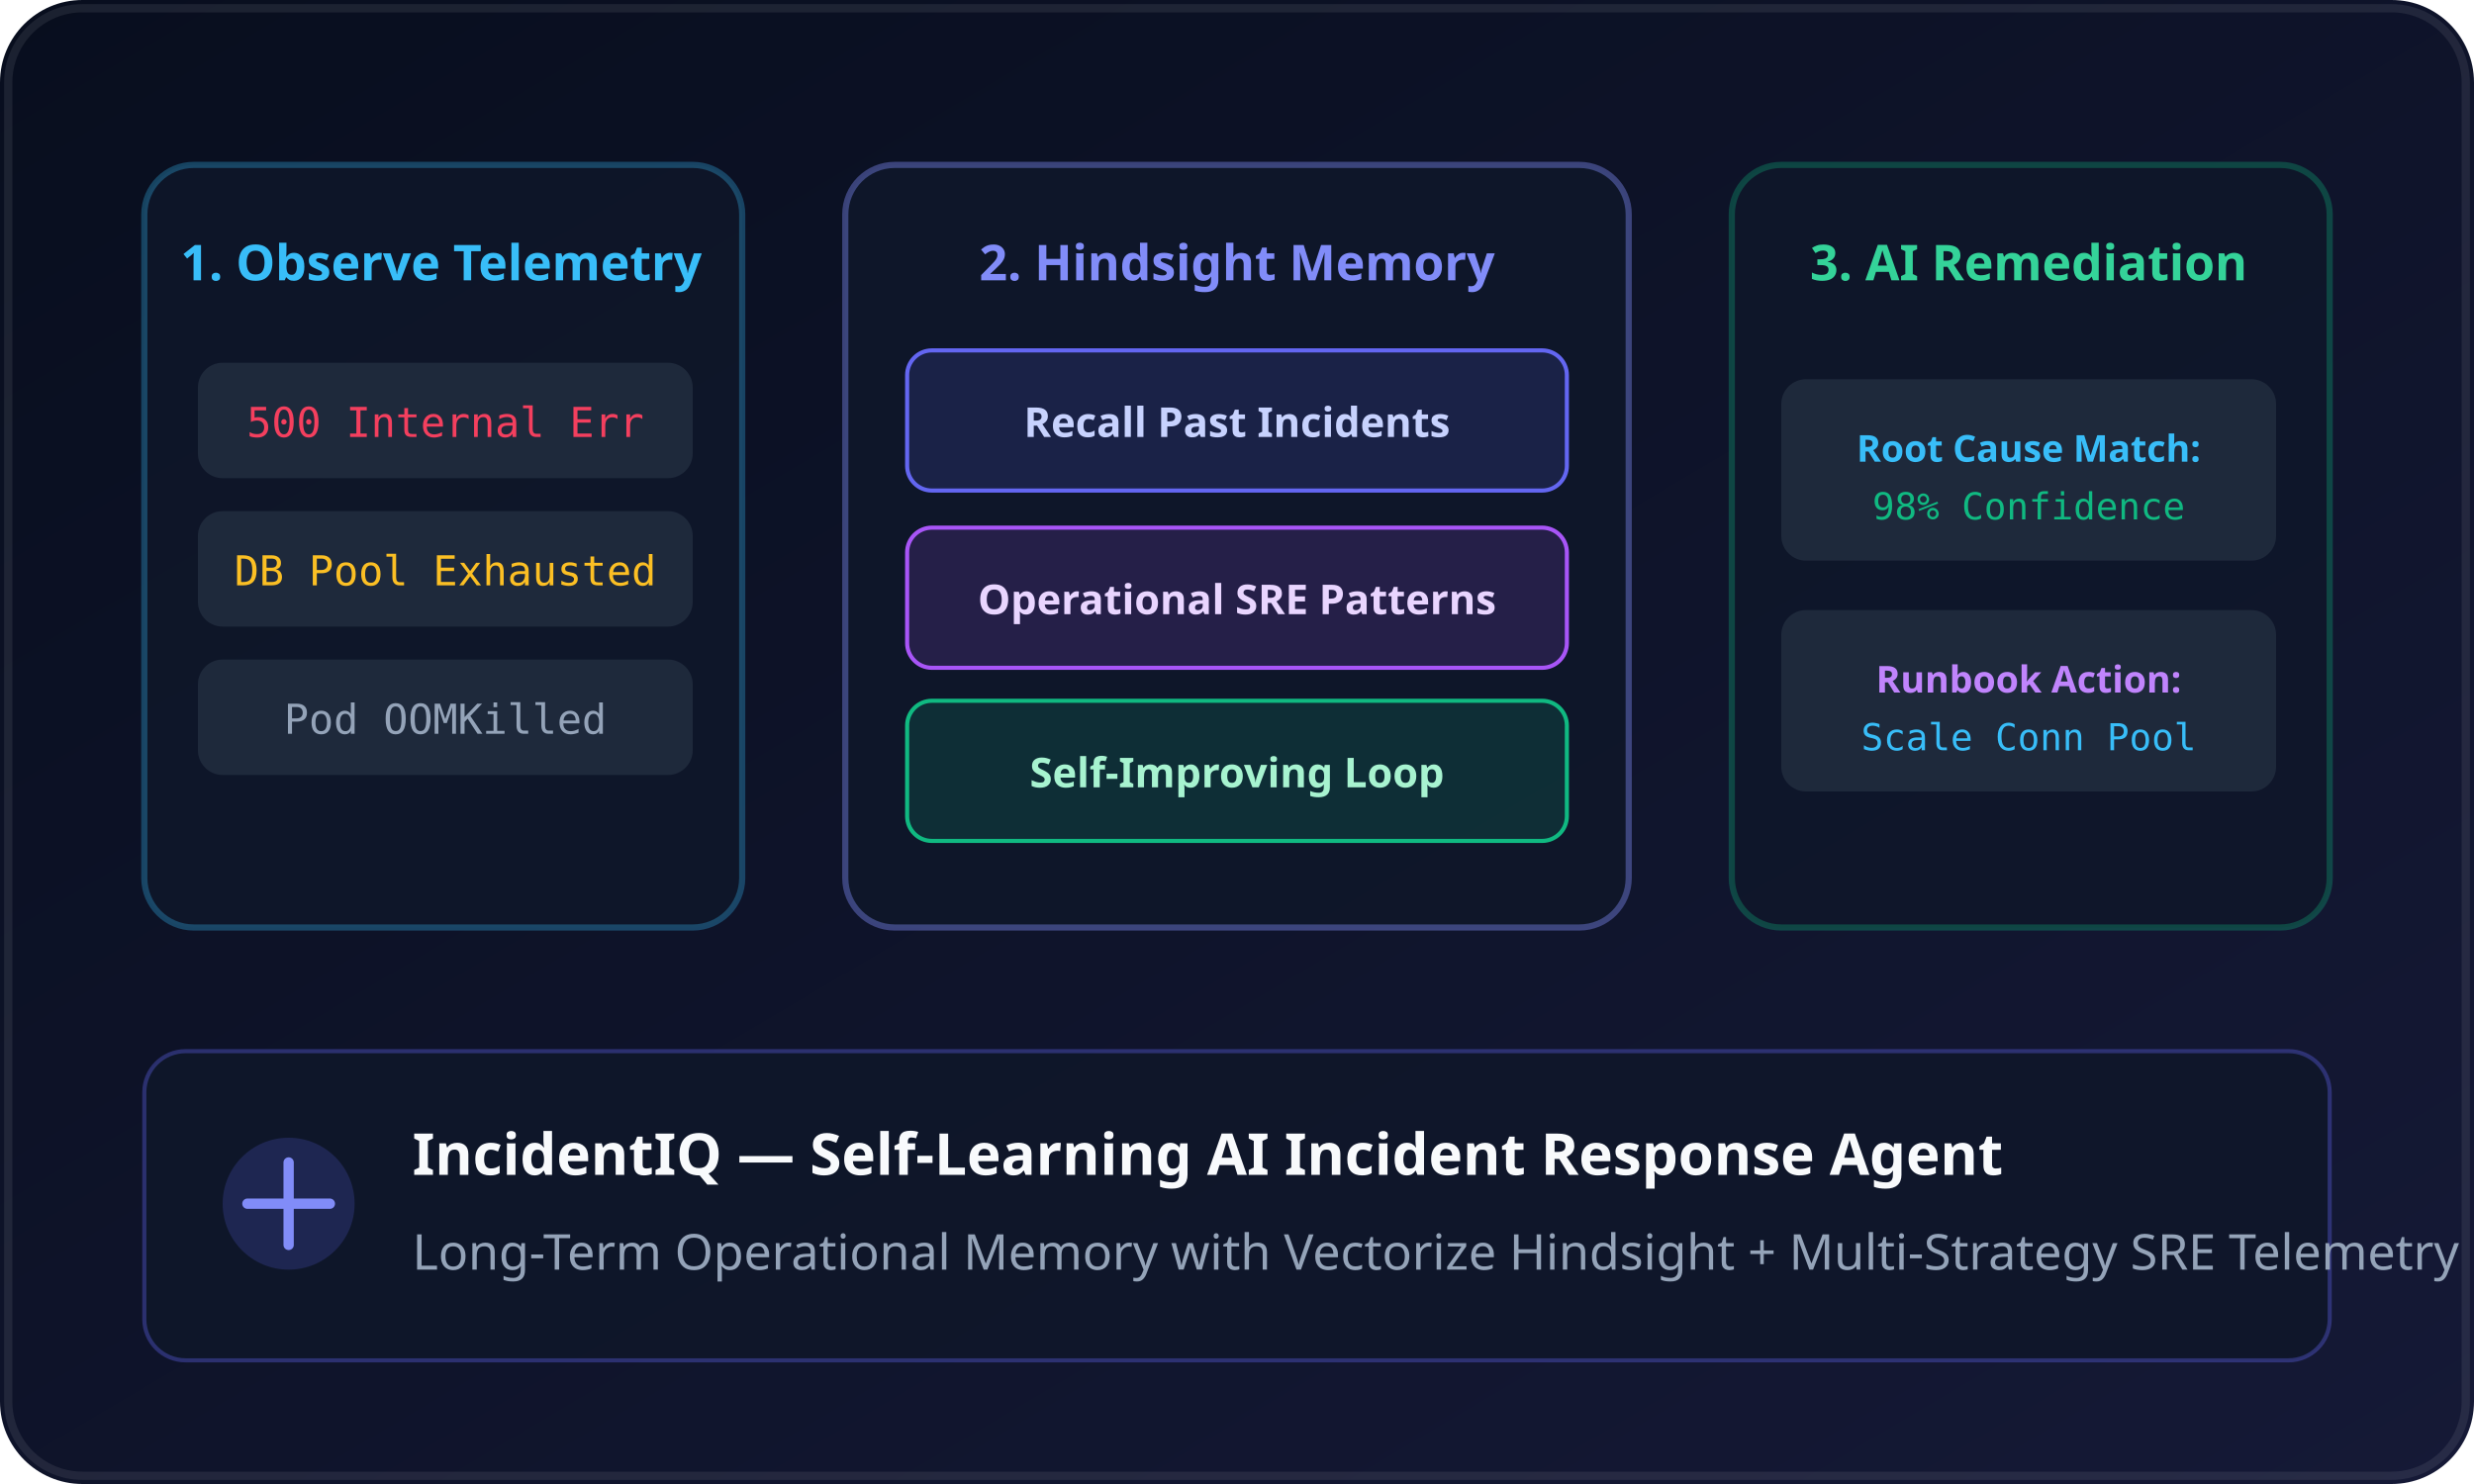
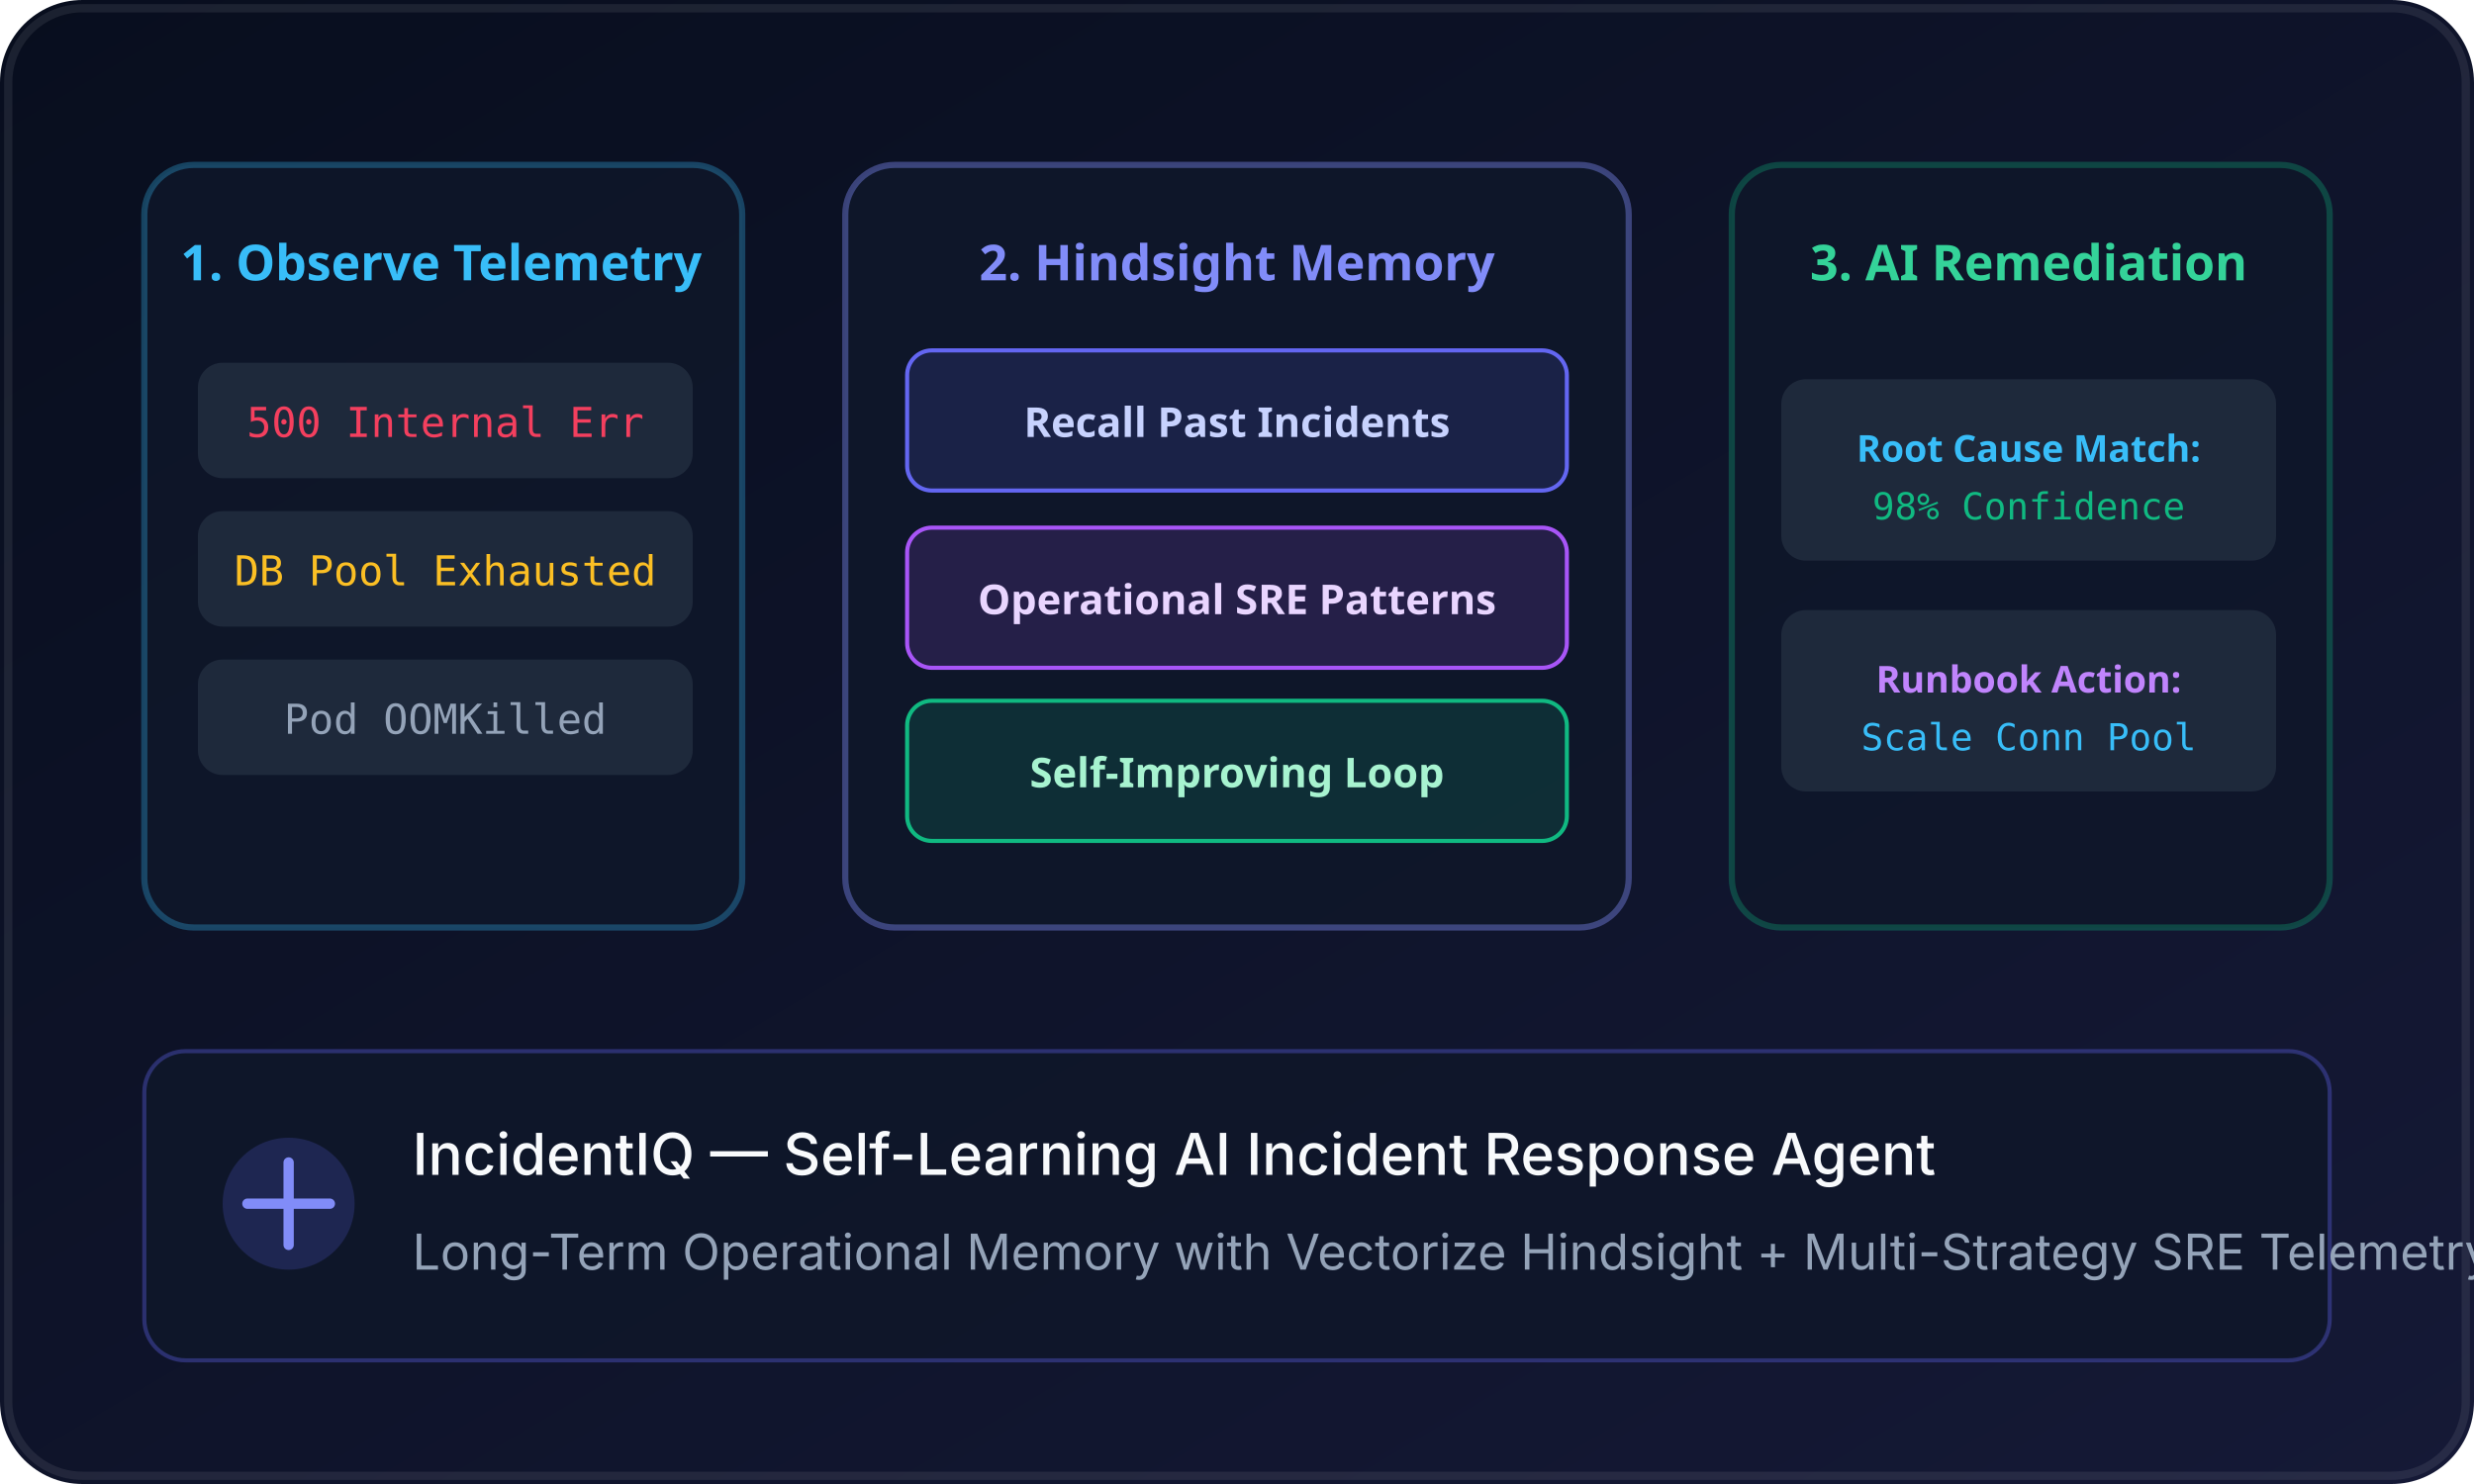
<svg xmlns="http://www.w3.org/2000/svg" viewBox="0 0 600 360" fill="none">
  <defs>
    <linearGradient id="iqBg" x1="0%" y1="0%" x2="100%" y2="100%">
      <stop offset="0%" stop-color="#080e1e" />
      <stop offset="100%" stop-color="#151936" />
    </linearGradient>
    <linearGradient id="iqGrad" x1="0%" y1="0%" x2="100%" y2="100%">
      <stop offset="0%" stop-color="#38bdf8" />
      <stop offset="50%" stop-color="#818cf8" />
      <stop offset="100%" stop-color="#c084fc" />
    </linearGradient>
  </defs>
  <rect width="600" height="360" rx="20" fill="url(#iqBg)" />
  <rect x="2" y="2" width="596" height="356" rx="18" stroke="rgba(255,255,255,0.08)" stroke-width="2" />
  <rect x="35" y="40" width="145" height="185" rx="12" fill="rgba(15, 23, 42, 0.85)" stroke="rgba(56, 189, 248, 0.3)" stroke-width="1.5" />
  <text x="107" y="68" font-family="system-ui, sans-serif" font-size="12" font-weight="700" fill="#38bdf8" text-anchor="middle">1. Observe Telemetry</text>
  <rect x="48" y="88" width="120" height="28" rx="6" fill="#1e293b" />
  <text x="108" y="106" font-family="monospace" font-size="10" fill="#f43f5e" text-anchor="middle">500 Internal Err</text>
  <rect x="48" y="124" width="120" height="28" rx="6" fill="#1e293b" />
  <text x="108" y="142" font-family="monospace" font-size="10" fill="#fbbf24" text-anchor="middle">DB Pool Exhausted</text>
  <rect x="48" y="160" width="120" height="28" rx="6" fill="#1e293b" />
  <text x="108" y="178" font-family="monospace" font-size="10" fill="#94a3b8" text-anchor="middle">Pod OOMKilled</text>
  <rect x="205" y="40" width="190" height="185" rx="12" fill="rgba(15, 23, 42, 0.9)" stroke="rgba(129, 140, 248, 0.4)" stroke-width="1.5" />
  <text x="300" y="68" font-family="system-ui, sans-serif" font-size="12" font-weight="700" fill="#818cf8" text-anchor="middle">2. Hindsight Memory</text>
  <rect x="220" y="85" width="160" height="34" rx="6" fill="rgba(99, 102, 241, 0.15)" stroke="#6366f1" stroke-width="1" />
  <text x="300" y="106" font-family="system-ui, sans-serif" font-size="10" font-weight="600" fill="#c7d2fe" text-anchor="middle">Recall Past Incidents</text>
  <rect x="220" y="128" width="160" height="34" rx="6" fill="rgba(168, 85, 247, 0.15)" stroke="#a855f7" stroke-width="1" />
  <text x="300" y="149" font-family="system-ui, sans-serif" font-size="10" font-weight="600" fill="#e9d5ff" text-anchor="middle">Operational SRE Patterns</text>
  <rect x="220" y="170" width="160" height="34" rx="6" fill="rgba(16, 185, 129, 0.15)" stroke="#10b981" stroke-width="1" />
  <text x="300" y="191" font-family="system-ui, sans-serif" font-size="10" font-weight="600" fill="#a7f3d0" text-anchor="middle">Self-Improving Loop</text>
  <rect x="420" y="40" width="145" height="185" rx="12" fill="rgba(15, 23, 42, 0.85)" stroke="rgba(16, 185, 129, 0.3)" stroke-width="1.5" />
  <text x="492" y="68" font-family="system-ui, sans-serif" font-size="12" font-weight="700" fill="#34d399" text-anchor="middle">3. AI Remediation</text>
  <rect x="432" y="92" width="120" height="44" rx="6" fill="#1e293b" />
  <text x="492" y="112" font-family="system-ui, sans-serif" font-size="9" font-weight="600" fill="#38bdf8" text-anchor="middle">Root Cause Match:</text>
  <text x="492" y="126" font-family="monospace" font-size="9" fill="#10b981" text-anchor="middle">98% Confidence</text>
  <rect x="432" y="148" width="120" height="44" rx="6" fill="#1e293b" />
  <text x="492" y="168" font-family="system-ui, sans-serif" font-size="9" font-weight="600" fill="#c084fc" text-anchor="middle">Runbook Action:</text>
  <text x="492" y="182" font-family="monospace" font-size="9" fill="#38bdf8" text-anchor="middle">Scale Conn Pool</text>
  <rect x="35" y="255" width="530" height="75" rx="10" fill="rgba(15, 23, 42, 0.9)" stroke="rgba(99, 102, 241, 0.35)" stroke-width="1" />
  <circle cx="70" cy="292" r="16" fill="rgba(99, 102, 241, 0.2)" />
  <path d="M70 282 L70 302 M60 292 L80 292" stroke="#818cf8" stroke-width="2.5" stroke-linecap="round" />
-   <text x="100" y="285" font-family="system-ui, sans-serif" font-size="14" font-weight="700" fill="#f8fafc">IncidentIQ — Self-Learning AI Incident Response Agent</text>
-   <text x="100" y="308" font-family="system-ui, sans-serif" font-size="12" font-weight="400" fill="#94a3b8">Long-Term Operational Memory with Vectorize Hindsight + Multi-Strategy SRE Telemetry Retrieval</text>
+   <text x="100" y="285" font-family="system-ui, -apple-system, sans-serif" font-size="14" font-weight="500" fill="#f8fafc">IncidentIQ — Self-Learning AI Incident Response Agent</text>
+   <text x="100" y="308" font-family="system-ui, -apple-system, sans-serif" font-size="12" font-weight="400" fill="#94a3b8">Long-Term Operational Memory with Vectorize Hindsight + Multi-Strategy SRE Telemetry Retrieval</text>
</svg>
